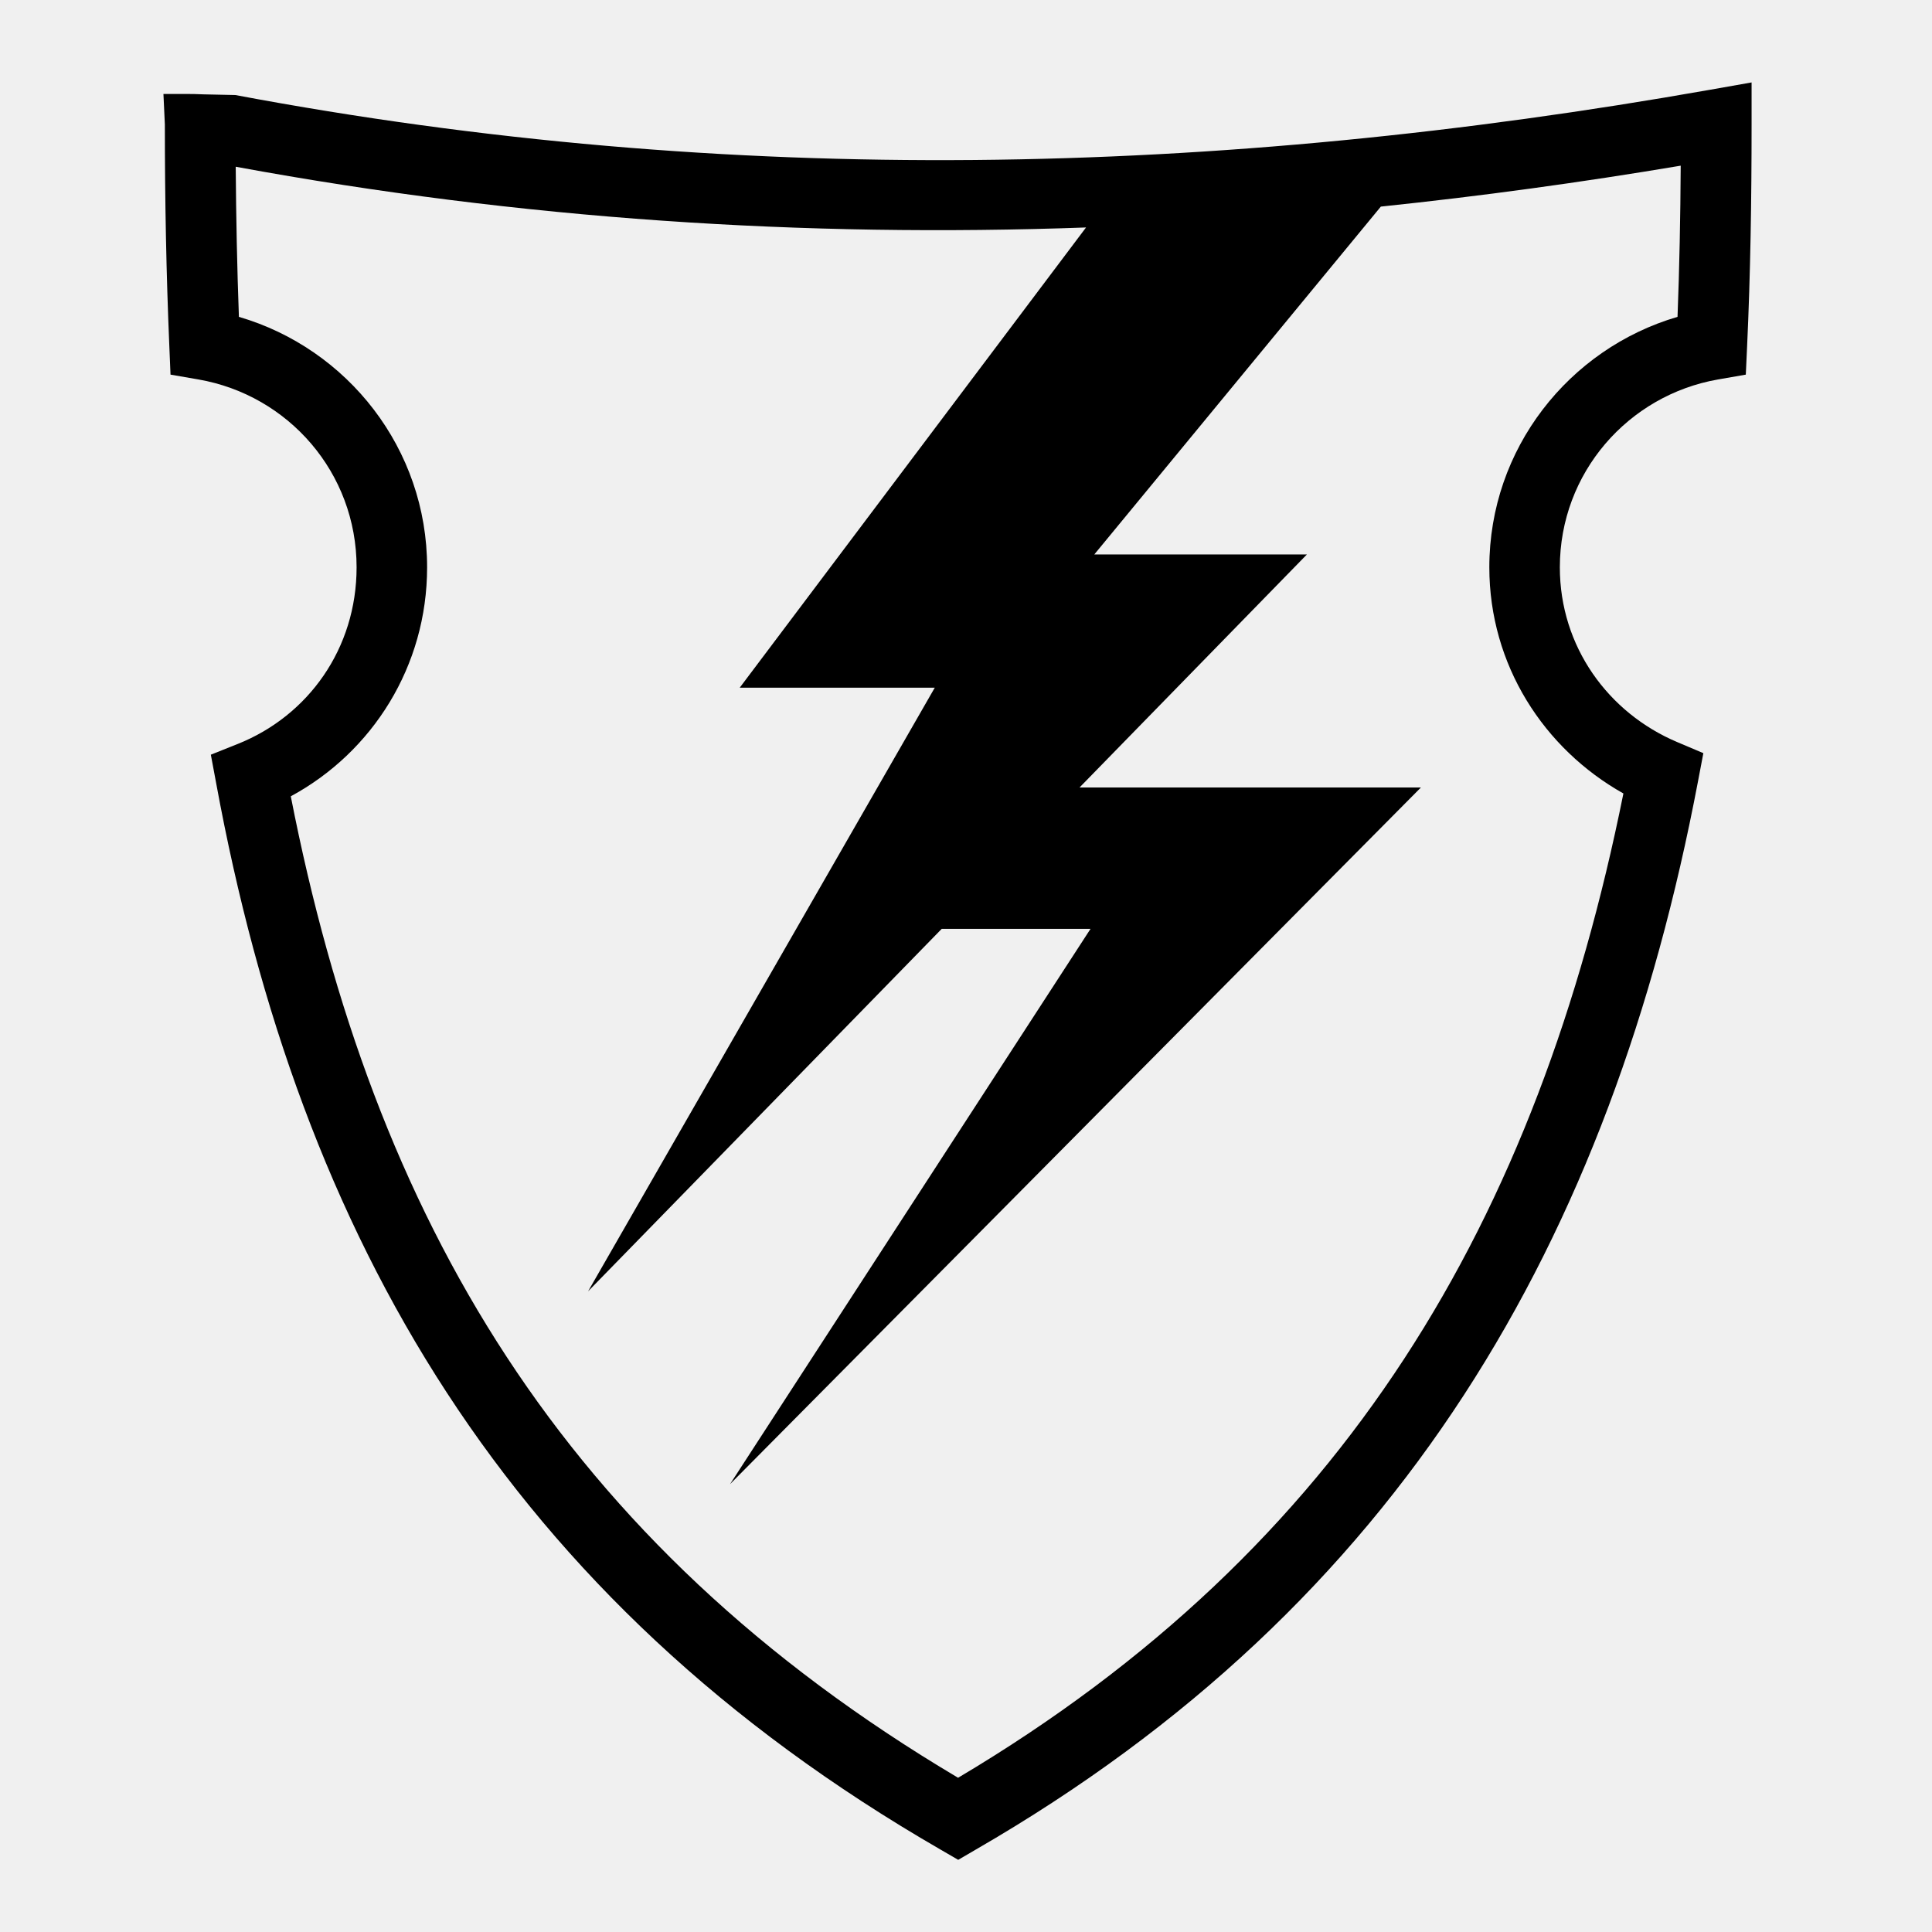
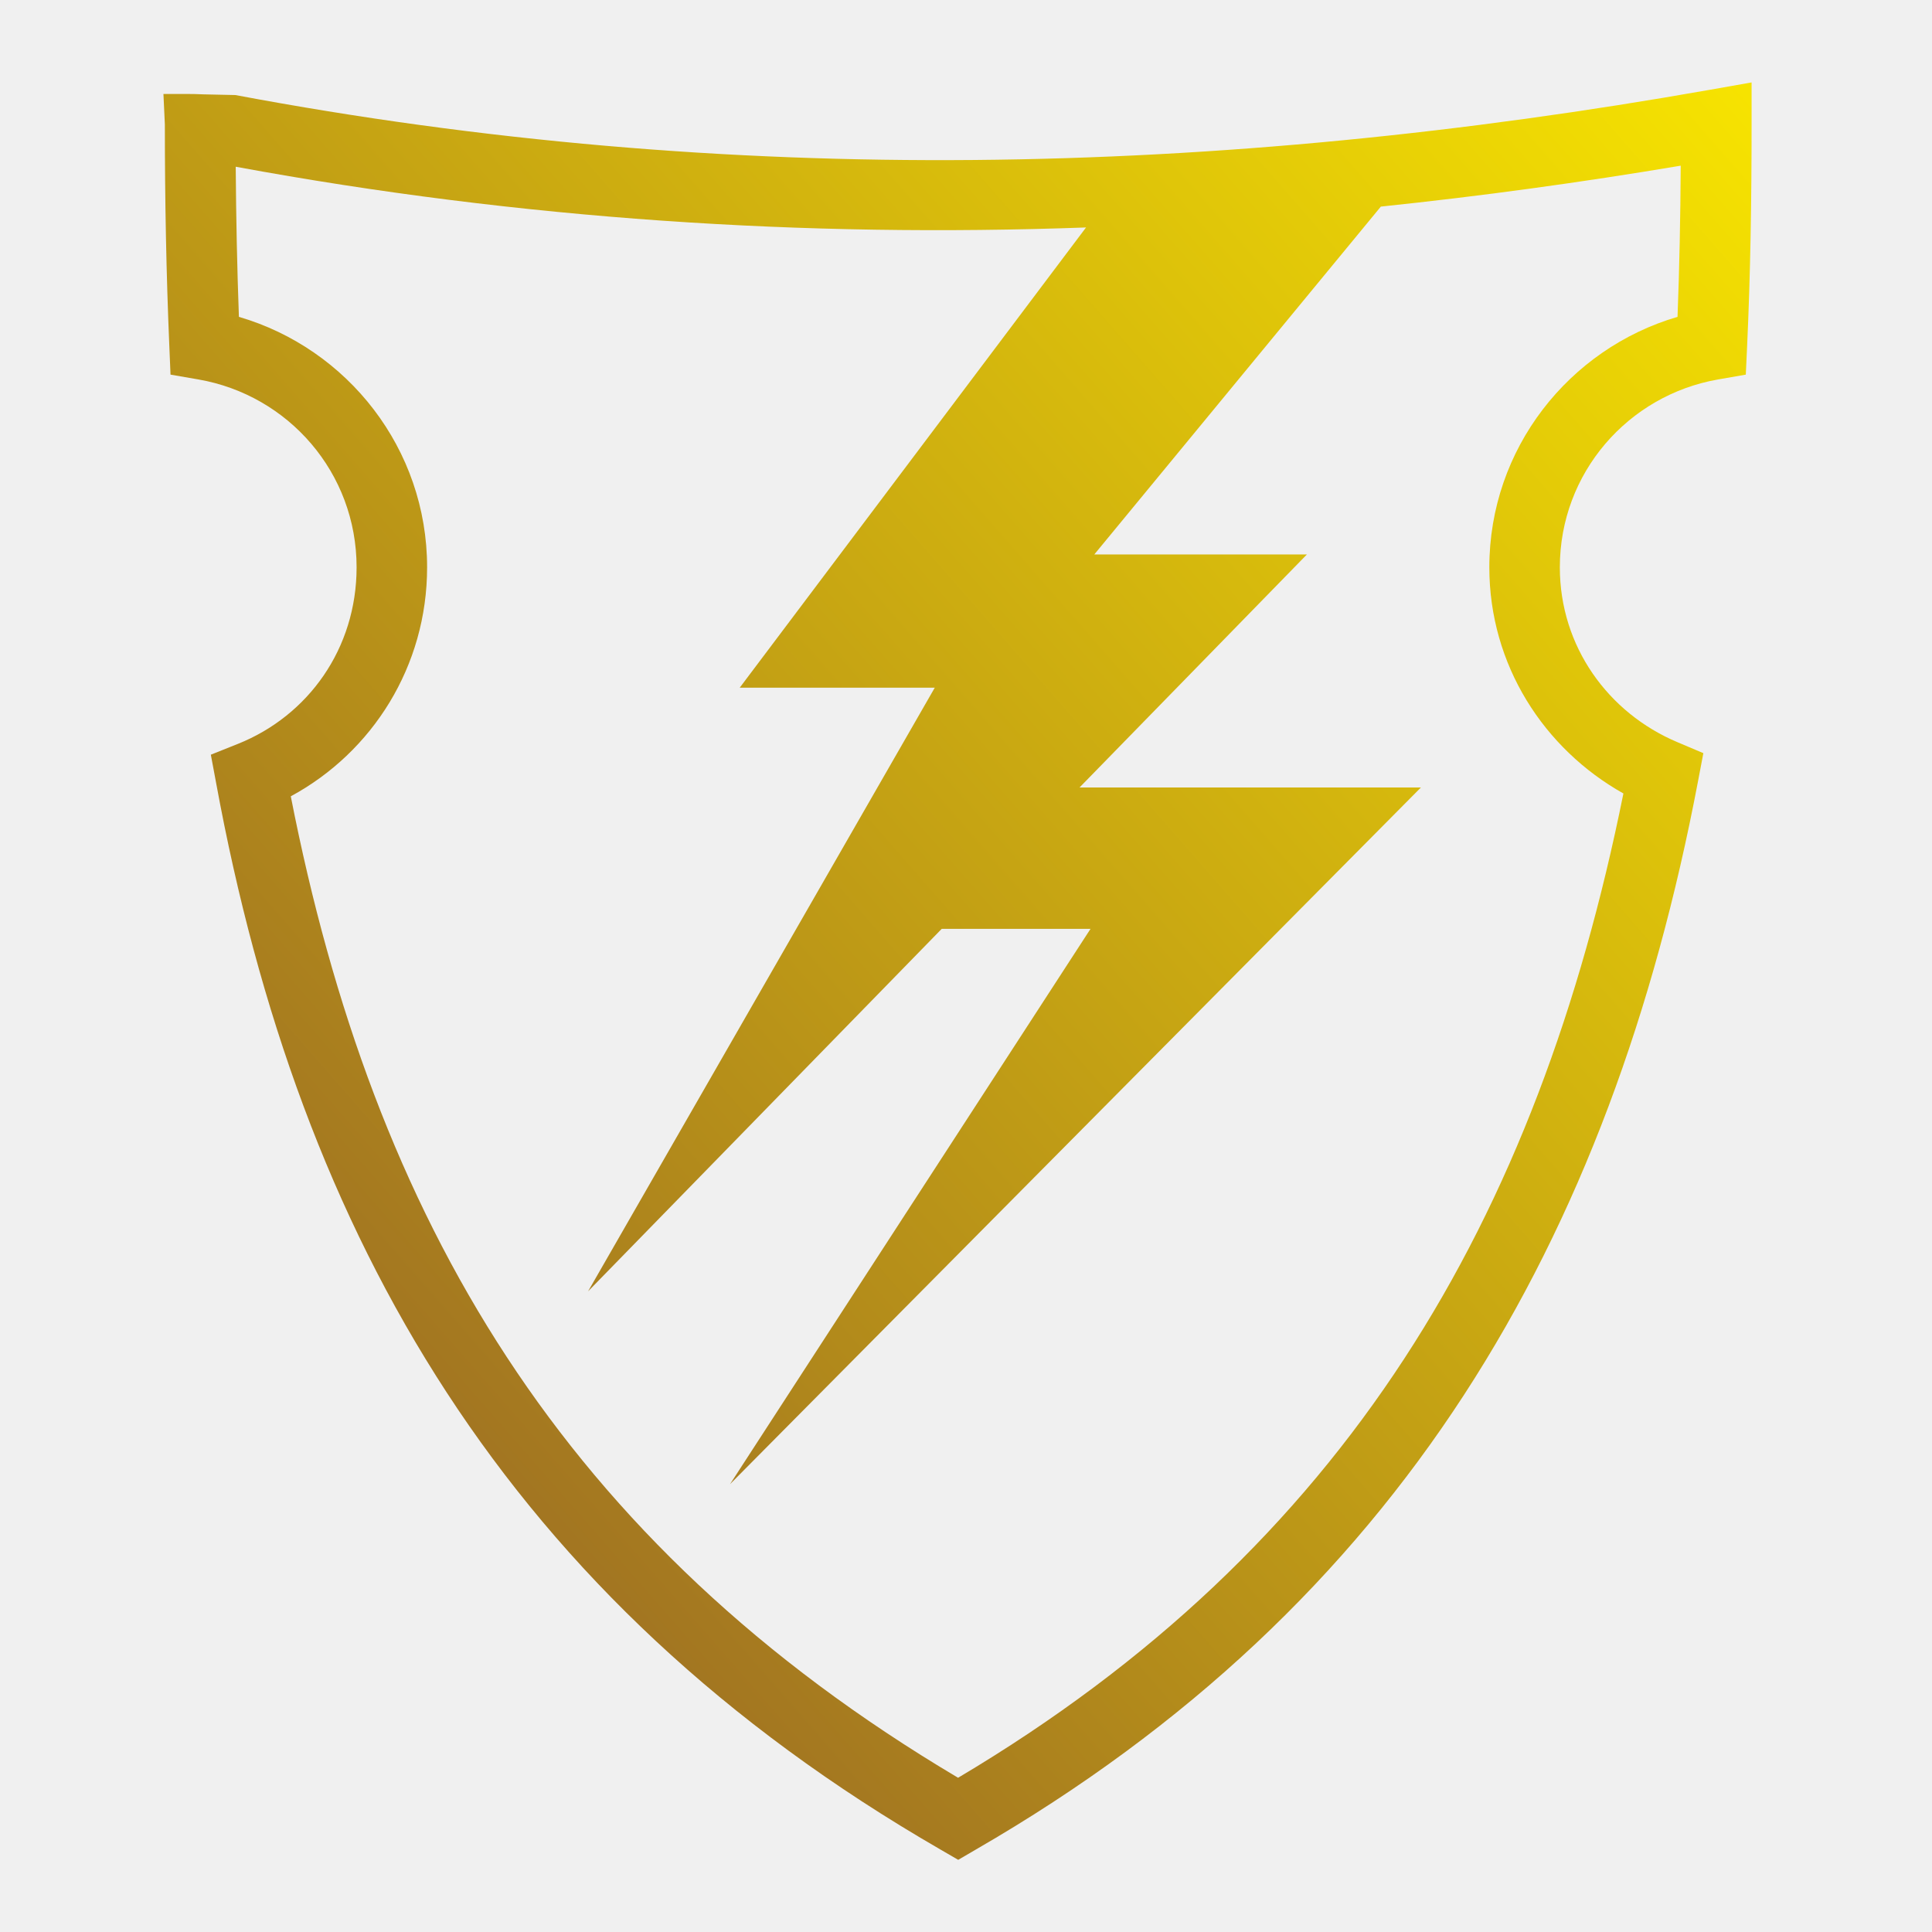
<svg xmlns="http://www.w3.org/2000/svg" viewBox="0 0 512 512" style="height: 512px; width: 512px;">
-   <path d="M0 0h512v512H0z" fill="#ffffff" fill-opacity="0" />
+   <defs>
+     <linearGradient x1="0" x2="1" y1="1" y2="0" id="gradient-1">
+       <stop offset="0%" stop-color="#8b572a" stop-opacity="1" />
+       <stop offset="100%" stop-color="#f7e400" stop-opacity="1" />
+     </linearGradient>
+   </defs>
+   <path d="M0 0h512v512H0z" fill="#d6cca9" fill-opacity="0" />
  <g class="" transform="translate(0,0)" style="touch-action: none;">
-     <path d="M464.188 21.844l-10.97 1.937C322.7 46.84 193.83 49.9 62.376 25.188c-17.847-.33-4.407-.276-19.063-.28l.376 8.062c0 20.07.373 39.718 1.187 58.81l.313 7.5 7.406 1.282c23.815 4.14 41.906 24.693 41.906 49.782 0 21.526-12.815 39.36-31.5 46.812L55.875 200l1.406 7.53C79.423 327.95 134.21 423.74 249.25 490.157l4.688 2.72 4.656-2.72C371.38 425.04 426.936 328.466 450 207l1.406-7.406-6.937-2.938c-18.255-7.72-31.095-25.293-31.095-46.312 0-25.048 18.128-45.617 41.906-49.78l7.376-1.283.344-7.468c.888-19.207 1.188-38.74 1.188-58.843V21.843zm-18.782 22.062c-.08 13.617-.337 26.97-.844 40.063-28.778 8.433-49.875 34.948-49.875 66.374 0 25.886 14.477 48.117 35.532 59.937C407.48 323.113 356.802 410 253.905 471.126 148.812 408.765 98.946 322.767 77.062 211.03c21.635-11.7 36.126-34.465 36.126-60.686 0-31.43-21.077-57.958-49.876-66.375-.476-13-.747-26.278-.843-39.782C138.186 58.14 213.08 62.986 287.812 60.28L196.03 182.25h51.69l-91.876 159.97 93.72-96.064h39.436l-95.53 147.156 183.093-184.625h-90.47l60.25-61.75H290l75.938-92.187c26.47-2.762 52.955-6.384 79.468-10.844z" fill="#000000" fill-opacity="1" />
+     <path d="M464.188 21.844l-10.97 1.937C322.7 46.84 193.83 49.9 62.376 25.188c-17.847-.33-4.407-.276-19.063-.28l.376 8.062c0 20.07.373 39.718 1.187 58.81l.313 7.5 7.406 1.282c23.815 4.14 41.906 24.693 41.906 49.782 0 21.526-12.815 39.36-31.5 46.812L55.875 200l1.406 7.53C79.423 327.95 134.21 423.74 249.25 490.157l4.688 2.72 4.656-2.72C371.38 425.04 426.936 328.466 450 207l1.406-7.406-6.937-2.938c-18.255-7.72-31.095-25.293-31.095-46.312 0-25.048 18.128-45.617 41.906-49.78l7.376-1.283.344-7.468c.888-19.207 1.188-38.74 1.188-58.843V21.843zm-18.782 22.062c-.08 13.617-.337 26.97-.844 40.063-28.778 8.433-49.875 34.948-49.875 66.374 0 25.886 14.477 48.117 35.532 59.937C407.48 323.113 356.802 410 253.905 471.126 148.812 408.765 98.946 322.767 77.062 211.03c21.635-11.7 36.126-34.465 36.126-60.686 0-31.43-21.077-57.958-49.876-66.375-.476-13-.747-26.278-.843-39.782C138.186 58.14 213.08 62.986 287.812 60.28L196.03 182.25h51.69l-91.876 159.97 93.72-96.064h39.436l-95.53 147.156 183.093-184.625h-90.47l60.25-61.75H290l75.938-92.187c26.47-2.762 52.955-6.384 79.468-10.844z" fill="url(#gradient-1)" />
  </g>
</svg>
